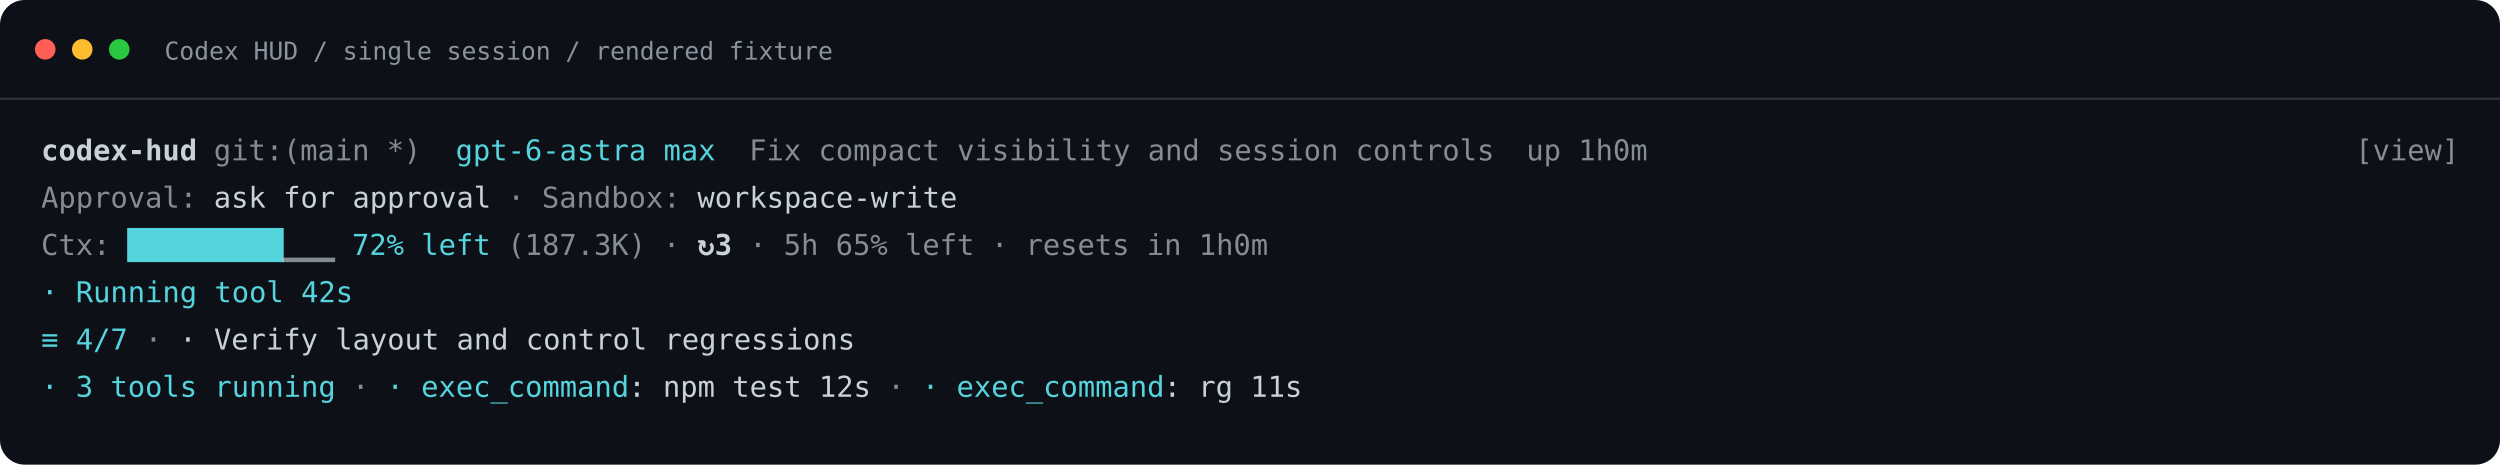
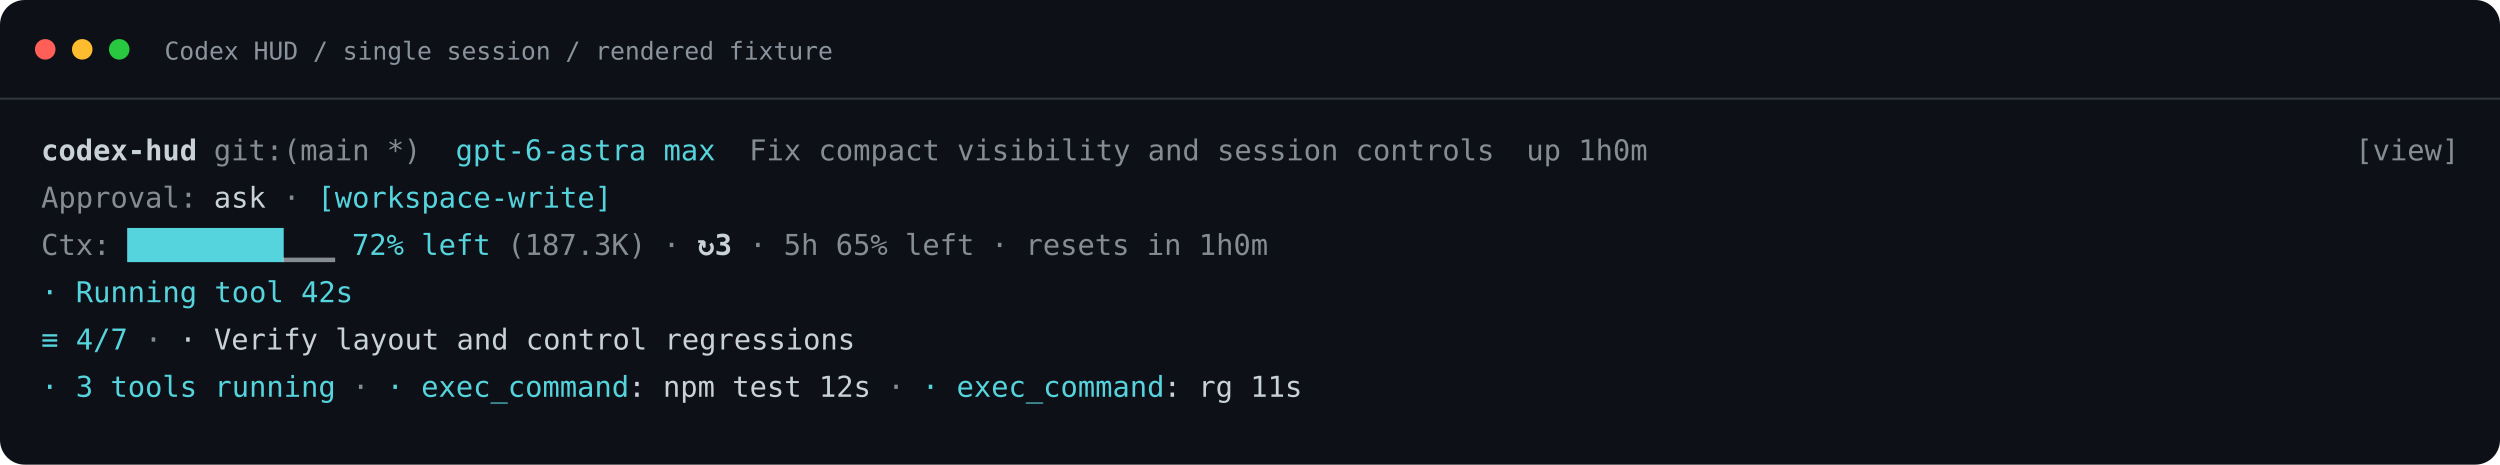
<svg xmlns="http://www.w3.org/2000/svg" width="1216" height="226" viewBox="0 0 1216 226" role="img" aria-label="Codex HUD / single session / rendered fixture">
  <rect width="1216" height="226" rx="12" fill="#0d1117" />
  <path d="M0 48H1216" stroke="#30363d" />
  <circle cx="22" cy="24" r="5" fill="#ff5f57" />
  <circle cx="40" cy="24" r="5" fill="#febc2e" />
  <circle cx="58" cy="24" r="5" fill="#28c840" />
  <text x="80" y="29" fill="#8b949e" font-family="monospace" font-size="12">Codex HUD / single session / rendered fixture</text>
  <g font-family="Menlo,DejaVu Sans Mono,monospace" font-size="14" xml:space="preserve">
    <text x="20" y="78" fill="#c9d1d9" opacity="1" font-weight="700" text-decoration="none" textLength="75.6" lengthAdjust="spacingAndGlyphs">codex-hud</text>
    <text x="95.6" y="78" fill="#c9d1d9" opacity="1" font-weight="400" text-decoration="none" textLength="8.4" lengthAdjust="spacingAndGlyphs"> </text>
    <text x="104" y="78" fill="#c9d1d9" opacity="0.64" font-weight="400" text-decoration="none" textLength="42" lengthAdjust="spacingAndGlyphs">git:(</text>
    <text x="146" y="78" fill="#c9d1d9" opacity="0.64" font-weight="400" text-decoration="none" textLength="50.4" lengthAdjust="spacingAndGlyphs">main *</text>
    <text x="196.4" y="78" fill="#c9d1d9" opacity="0.64" font-weight="400" text-decoration="none" textLength="8.4" lengthAdjust="spacingAndGlyphs">)</text>
    <text x="204.8" y="78" fill="#c9d1d9" opacity="1" font-weight="400" text-decoration="none" textLength="16.8" lengthAdjust="spacingAndGlyphs">  </text>
    <text x="221.6" y="78" fill="#56d4dd" opacity="1" font-weight="400" text-decoration="none" textLength="126" lengthAdjust="spacingAndGlyphs">gpt-6-astra max</text>
    <text x="347.6" y="78" fill="#c9d1d9" opacity="1" font-weight="400" text-decoration="none" textLength="16.8" lengthAdjust="spacingAndGlyphs">  </text>
    <text x="364.4" y="78" fill="#c9d1d9" opacity="0.64" font-weight="400" text-decoration="none" textLength="361.2" lengthAdjust="spacingAndGlyphs">Fix compact visibility and session controls</text>
    <text x="725.6" y="78" fill="#c9d1d9" opacity="1" font-weight="400" text-decoration="none" textLength="16.8" lengthAdjust="spacingAndGlyphs">  </text>
    <text x="742.4" y="78" fill="#c9d1d9" opacity="0.64" font-weight="400" text-decoration="none" textLength="58.8" lengthAdjust="spacingAndGlyphs">up 1h0m</text>
    <text x="801.2" y="78" fill="#c9d1d9" opacity="1" font-weight="400" text-decoration="none" textLength="344.4" lengthAdjust="spacingAndGlyphs">                                         </text>
    <text x="1145.6" y="78" fill="#c9d1d9" opacity="0.64" font-weight="400" text-decoration="none" textLength="50.4" lengthAdjust="spacingAndGlyphs">[view]</text>
    <text x="20" y="101" fill="#c9d1d9" opacity="0.64" font-weight="400" text-decoration="none" textLength="84" lengthAdjust="spacingAndGlyphs">Approval: </text>
-     <text x="104" y="101" fill="#c9d1d9" opacity="1" font-weight="400" text-decoration="none" textLength="134.4" lengthAdjust="spacingAndGlyphs">ask for approval</text>
-     <text x="238.4" y="101" fill="#c9d1d9" opacity="0.64" font-weight="400" text-decoration="none" textLength="25.2" lengthAdjust="spacingAndGlyphs"> · </text>
-     <text x="263.6" y="101" fill="#c9d1d9" opacity="0.64" font-weight="400" text-decoration="none" textLength="75.6" lengthAdjust="spacingAndGlyphs">Sandbox: </text>
-     <text x="339.2" y="101" fill="#c9d1d9" opacity="1" font-weight="400" text-decoration="none" textLength="126" lengthAdjust="spacingAndGlyphs">workspace-write</text>
+     <text x="104" y="101" fill="#c9d1d9" opacity="1" font-weight="400" text-decoration="none" textLength="25.2" lengthAdjust="spacingAndGlyphs">ask</text>
+     <text x="129.2" y="101" fill="#c9d1d9" opacity="0.64" font-weight="400" text-decoration="none" textLength="25.2" lengthAdjust="spacingAndGlyphs"> · </text>
+     <text x="154.4" y="101" fill="#56d4dd" opacity="1" font-weight="400" text-decoration="none" textLength="142.8" lengthAdjust="spacingAndGlyphs">[workspace-write]</text>
    <text x="20" y="124" fill="#c9d1d9" opacity="0.64" font-weight="400" text-decoration="none" textLength="42" lengthAdjust="spacingAndGlyphs">Ctx: </text>
    <text x="62" y="124" fill="#56d4dd" opacity="1" font-weight="400" text-decoration="none" textLength="75.6" lengthAdjust="spacingAndGlyphs">█████████</text>
    <text x="137.6" y="124" fill="#c9d1d9" opacity="0.64" font-weight="400" text-decoration="none" textLength="25.2" lengthAdjust="spacingAndGlyphs">▁▁▁</text>
    <text x="162.8" y="124" fill="#c9d1d9" opacity="1" font-weight="400" text-decoration="none" textLength="8.4" lengthAdjust="spacingAndGlyphs"> </text>
    <text x="171.2" y="124" fill="#56d4dd" opacity="1" font-weight="400" text-decoration="none" textLength="67.2" lengthAdjust="spacingAndGlyphs">72% left</text>
    <text x="238.4" y="124" fill="#c9d1d9" opacity="1" font-weight="400" text-decoration="none" textLength="8.4" lengthAdjust="spacingAndGlyphs"> </text>
    <text x="246.8" y="124" fill="#c9d1d9" opacity="0.64" font-weight="400" text-decoration="none" textLength="67.2" lengthAdjust="spacingAndGlyphs">(187.3K)</text>
    <text x="314" y="124" fill="#c9d1d9" opacity="0.64" font-weight="400" text-decoration="none" textLength="25.2" lengthAdjust="spacingAndGlyphs"> · </text>
    <text x="339.2" y="124" fill="#c9d1d9" opacity="1" font-weight="700" text-decoration="none" textLength="16.8" lengthAdjust="spacingAndGlyphs">↻3</text>
    <text x="356" y="124" fill="#c9d1d9" opacity="0.64" font-weight="400" text-decoration="none" textLength="25.2" lengthAdjust="spacingAndGlyphs"> · </text>
    <text x="381.2" y="124" fill="#c9d1d9" opacity="0.64" font-weight="400" text-decoration="none" textLength="92.4" lengthAdjust="spacingAndGlyphs">5h 65% left</text>
    <text x="473.6" y="124" fill="#c9d1d9" opacity="0.64" font-weight="400" text-decoration="none" textLength="25.2" lengthAdjust="spacingAndGlyphs"> · </text>
    <text x="498.8" y="124" fill="#c9d1d9" opacity="0.64" font-weight="400" text-decoration="none" textLength="117.6" lengthAdjust="spacingAndGlyphs">resets in 1h0m</text>
    <text x="20" y="147" fill="#56d4dd" opacity="1" font-weight="400" text-decoration="none" textLength="151.2" lengthAdjust="spacingAndGlyphs">· Running tool 42s</text>
    <text x="20" y="170" fill="#56d4dd" opacity="1" font-weight="400" text-decoration="none" textLength="42" lengthAdjust="spacingAndGlyphs">≡ 4/7</text>
    <text x="62" y="170" fill="#c9d1d9" opacity="0.64" font-weight="400" text-decoration="none" textLength="25.2" lengthAdjust="spacingAndGlyphs"> · </text>
    <text x="87.2" y="170" fill="#c9d1d9" opacity="1" font-weight="400" text-decoration="none" textLength="327.6" lengthAdjust="spacingAndGlyphs">· Verify layout and control regressions</text>
    <text x="20" y="193" fill="#56d4dd" opacity="1" font-weight="400" text-decoration="none" textLength="142.8" lengthAdjust="spacingAndGlyphs">· 3 tools running</text>
    <text x="162.8" y="193" fill="#c9d1d9" opacity="0.64" font-weight="400" text-decoration="none" textLength="25.2" lengthAdjust="spacingAndGlyphs"> · </text>
    <text x="188" y="193" fill="#56d4dd" opacity="1" font-weight="400" text-decoration="none" textLength="117.6" lengthAdjust="spacingAndGlyphs">· exec_command</text>
    <text x="305.6" y="193" fill="#c9d1d9" opacity="1" font-weight="400" text-decoration="none" textLength="117.6" lengthAdjust="spacingAndGlyphs">: npm test 12s</text>
    <text x="423.2" y="193" fill="#c9d1d9" opacity="0.64" font-weight="400" text-decoration="none" textLength="25.2" lengthAdjust="spacingAndGlyphs"> · </text>
    <text x="448.4" y="193" fill="#56d4dd" opacity="1" font-weight="400" text-decoration="none" textLength="117.6" lengthAdjust="spacingAndGlyphs">· exec_command</text>
    <text x="566" y="193" fill="#c9d1d9" opacity="1" font-weight="400" text-decoration="none" textLength="67.2" lengthAdjust="spacingAndGlyphs">: rg 11s</text>
  </g>
</svg>
